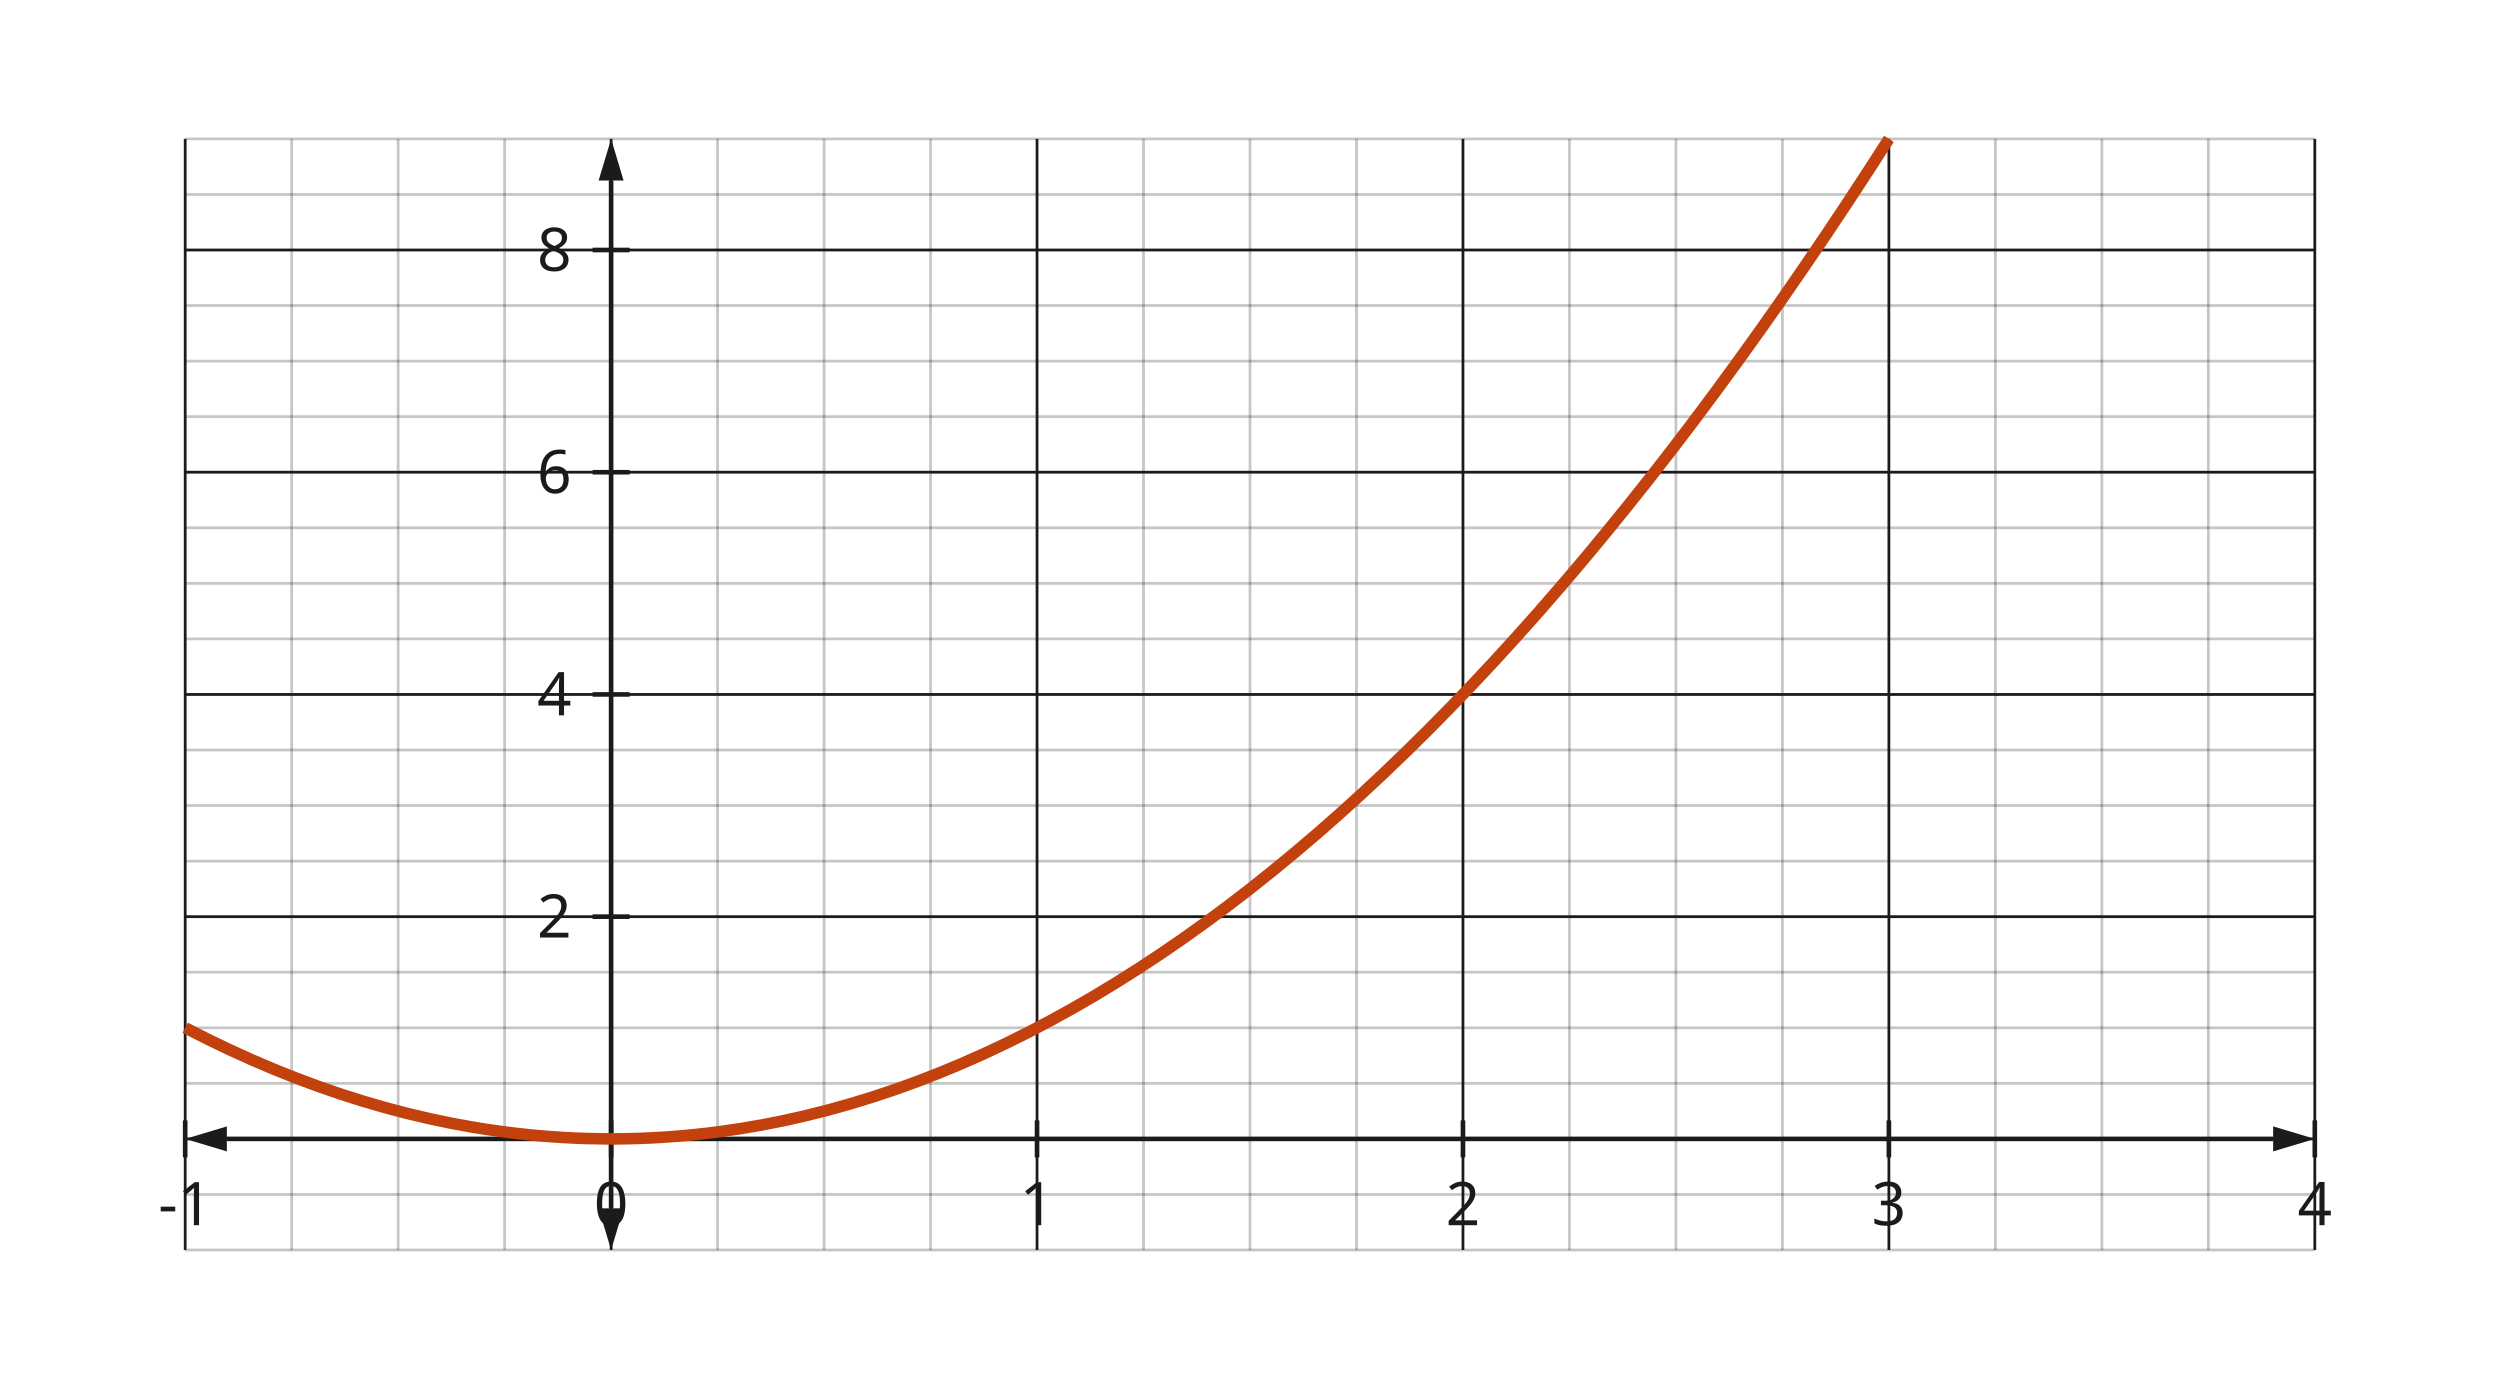
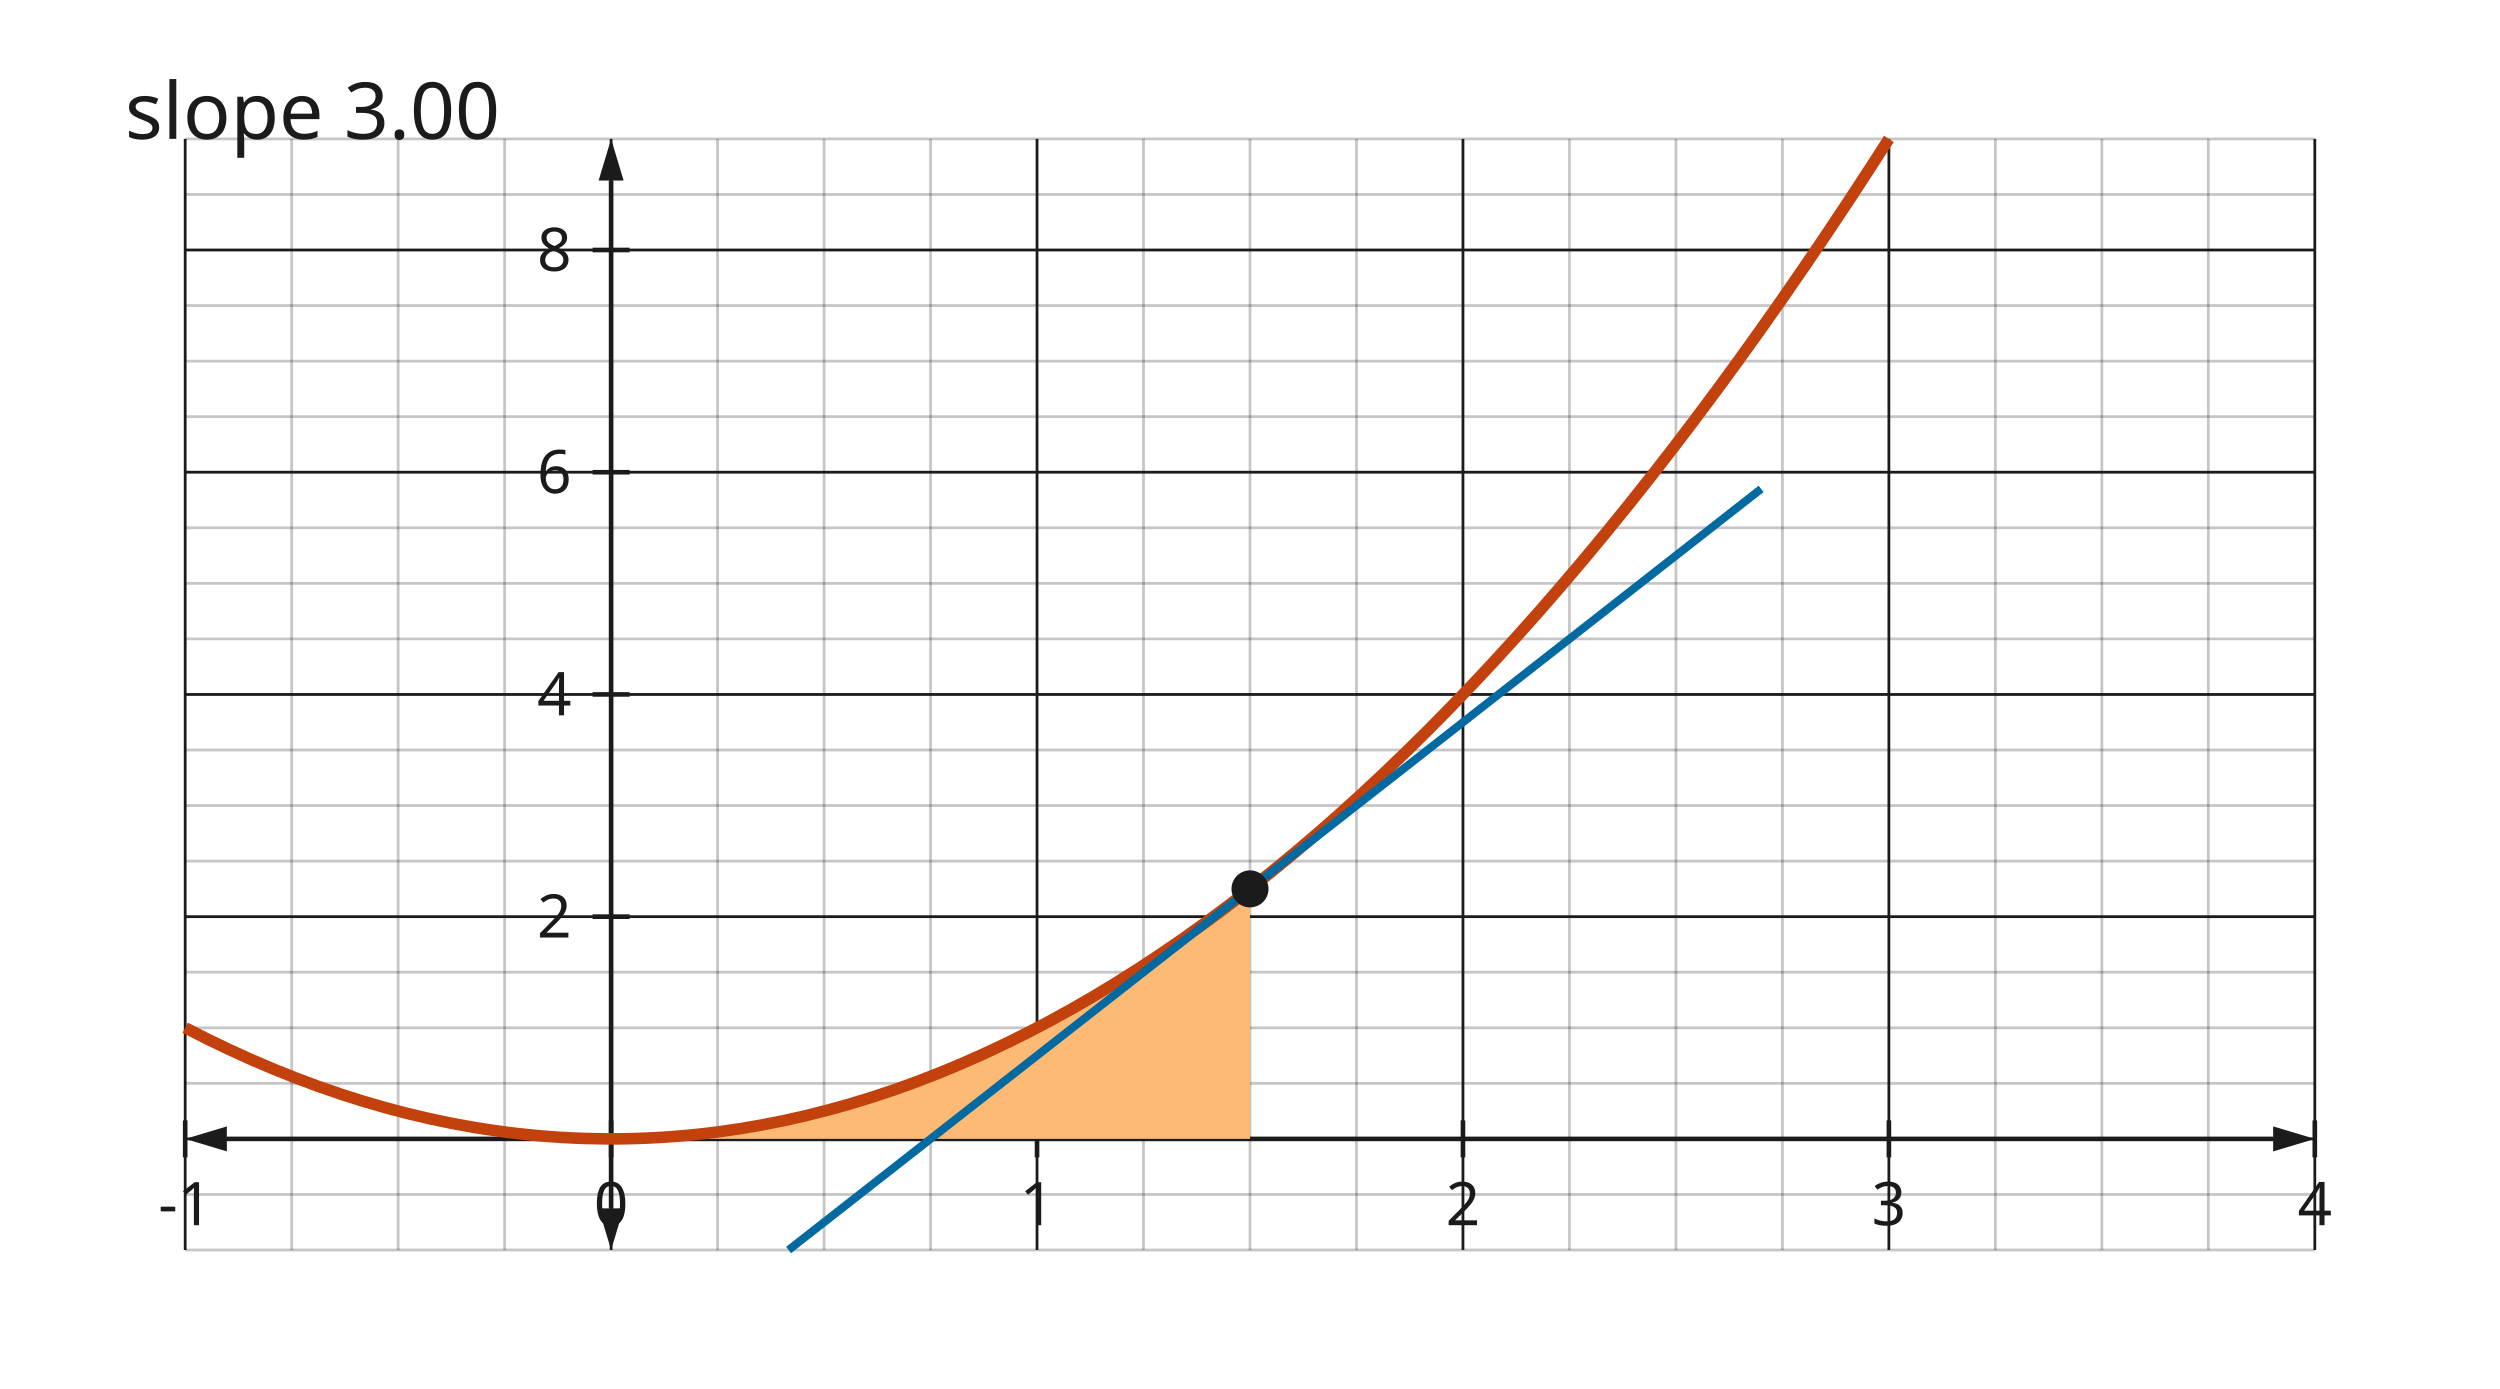
<svg xmlns="http://www.w3.org/2000/svg" viewBox="0 0 1080 600">
  <path data-mark="tangent/grid/minors/x/-0.75" d="M126 540C126 380 126 220 126 60" fill="none" stroke="#1b1b1b" stroke-width="1.2" opacity="0.25" />
  <path data-mark="tangent/grid/minors/x/-0.5" d="M172 540C172 380 172 220 172 60" fill="none" stroke="#1b1b1b" stroke-width="1.2" opacity="0.25" />
  <path data-mark="tangent/grid/minors/x/-0.25" d="M218 540C218 380 218 220 218 60" fill="none" stroke="#1b1b1b" stroke-width="1.2" opacity="0.25" />
  <path data-mark="tangent/grid/minors/x/0.25" d="M310 540C310 380 310 220 310 60" fill="none" stroke="#1b1b1b" stroke-width="1.2" opacity="0.25" />
  <path data-mark="tangent/grid/minors/x/0.5" d="M356 540C356 380 356 220 356 60" fill="none" stroke="#1b1b1b" stroke-width="1.2" opacity="0.25" />
  <path data-mark="tangent/grid/minors/x/0.75" d="M402 540C402 380 402 220 402 60" fill="none" stroke="#1b1b1b" stroke-width="1.2" opacity="0.25" />
  <path data-mark="tangent/grid/minors/x/1.25" d="M494 540C494 380 494 220 494 60" fill="none" stroke="#1b1b1b" stroke-width="1.2" opacity="0.25" />
  <path data-mark="tangent/grid/minors/x/1.5" d="M540 540C540 380 540 220 540 60" fill="none" stroke="#1b1b1b" stroke-width="1.2" opacity="0.25" />
  <path data-mark="tangent/grid/minors/x/1.75" d="M586 540C586 380 586 220 586 60" fill="none" stroke="#1b1b1b" stroke-width="1.2" opacity="0.25" />
  <path data-mark="tangent/grid/minors/x/2.25" d="M678 540C678 380 678 220 678 60" fill="none" stroke="#1b1b1b" stroke-width="1.2" opacity="0.25" />
  <path data-mark="tangent/grid/minors/x/2.5" d="M724 540C724 380 724 220 724 60" fill="none" stroke="#1b1b1b" stroke-width="1.2" opacity="0.25" />
  <path data-mark="tangent/grid/minors/x/2.75" d="M770 540C770 380 770 220 770 60" fill="none" stroke="#1b1b1b" stroke-width="1.2" opacity="0.25" />
  <path data-mark="tangent/grid/minors/x/3.25" d="M862 540C862 380 862 220 862 60" fill="none" stroke="#1b1b1b" stroke-width="1.2" opacity="0.25" />
  <path data-mark="tangent/grid/minors/x/3.5" d="M908 540C908 380 908 220 908 60" fill="none" stroke="#1b1b1b" stroke-width="1.2" opacity="0.25" />
  <path data-mark="tangent/grid/minors/x/3.75" d="M954 540C954 380 954 220 954 60" fill="none" stroke="#1b1b1b" stroke-width="1.2" opacity="0.25" />
  <path data-mark="tangent/grid/minors/y/-1" d="M80 540C386.667 540 693.333 540 1000 540" fill="none" stroke="#1b1b1b" stroke-width="1.2" opacity="0.25" />
  <path data-mark="tangent/grid/minors/y/-0.5" d="M80 516C386.667 516 693.333 516 1000 516" fill="none" stroke="#1b1b1b" stroke-width="1.2" opacity="0.25" />
  <path data-mark="tangent/grid/minors/y/0.5" d="M80 468C386.667 468 693.333 468 1000 468" fill="none" stroke="#1b1b1b" stroke-width="1.2" opacity="0.25" />
  <path data-mark="tangent/grid/minors/y/1" d="M80 444C386.667 444 693.333 444 1000 444" fill="none" stroke="#1b1b1b" stroke-width="1.2" opacity="0.25" />
  <path data-mark="tangent/grid/minors/y/1.5" d="M80 420C386.667 420 693.333 420 1000 420" fill="none" stroke="#1b1b1b" stroke-width="1.2" opacity="0.25" />
  <path data-mark="tangent/grid/minors/y/2.5" d="M80 372C386.667 372 693.333 372 1000 372" fill="none" stroke="#1b1b1b" stroke-width="1.2" opacity="0.25" />
  <path data-mark="tangent/grid/minors/y/3" d="M80 348C386.667 348 693.333 348 1000 348" fill="none" stroke="#1b1b1b" stroke-width="1.2" opacity="0.25" />
  <path data-mark="tangent/grid/minors/y/3.5" d="M80 324C386.667 324 693.333 324 1000 324" fill="none" stroke="#1b1b1b" stroke-width="1.2" opacity="0.25" />
  <path data-mark="tangent/grid/minors/y/4.5" d="M80 276C386.667 276 693.333 276 1000 276" fill="none" stroke="#1b1b1b" stroke-width="1.2" opacity="0.25" />
  <path data-mark="tangent/grid/minors/y/5" d="M80 252C386.667 252 693.333 252 1000 252" fill="none" stroke="#1b1b1b" stroke-width="1.2" opacity="0.25" />
  <path data-mark="tangent/grid/minors/y/5.5" d="M80 228C386.667 228 693.333 228 1000 228" fill="none" stroke="#1b1b1b" stroke-width="1.2" opacity="0.25" />
  <path data-mark="tangent/grid/minors/y/6.5" d="M80 180C386.667 180 693.333 180 1000 180" fill="none" stroke="#1b1b1b" stroke-width="1.2" opacity="0.25" />
  <path data-mark="tangent/grid/minors/y/7" d="M80 156C386.667 156 693.333 156 1000 156" fill="none" stroke="#1b1b1b" stroke-width="1.2" opacity="0.25" />
  <path data-mark="tangent/grid/minors/y/7.5" d="M80 132C386.667 132 693.333 132 1000 132" fill="none" stroke="#1b1b1b" stroke-width="1.2" opacity="0.25" />
  <path data-mark="tangent/grid/minors/y/8.5" d="M80 84C386.667 84 693.333 84 1000 84" fill="none" stroke="#1b1b1b" stroke-width="1.2" opacity="0.25" />
  <path data-mark="tangent/grid/minors/y/9" d="M80 60C386.667 60 693.333 60 1000 60" fill="none" stroke="#1b1b1b" stroke-width="1.2" opacity="0.25" />
  <path data-mark="tangent/grid/majors/x/-1" d="M80 540C80 380 80 220 80 60" fill="none" stroke="#1b1b1b" stroke-width="1.2" />
  <path data-mark="tangent/grid/majors/x/0" d="M264 540C264 380 264 220 264 60" fill="none" stroke="#1b1b1b" stroke-width="1.2" />
  <path data-mark="tangent/grid/majors/x/1" d="M448 540C448 380 448 220 448 60" fill="none" stroke="#1b1b1b" stroke-width="1.2" />
  <path data-mark="tangent/grid/majors/x/2" d="M632 540C632 380 632 220 632 60" fill="none" stroke="#1b1b1b" stroke-width="1.2" />
  <path data-mark="tangent/grid/majors/x/3" d="M816 540C816 380 816 220 816 60" fill="none" stroke="#1b1b1b" stroke-width="1.2" />
  <path data-mark="tangent/grid/majors/x/4" d="M1000 540C1000 380 1000 220 1000 60" fill="none" stroke="#1b1b1b" stroke-width="1.2" />
  <path data-mark="tangent/grid/majors/y/0" d="M80 492C386.667 492 693.333 492 1000 492" fill="none" stroke="#1b1b1b" stroke-width="1.2" />
  <path data-mark="tangent/grid/majors/y/2" d="M80 396C386.667 396 693.333 396 1000 396" fill="none" stroke="#1b1b1b" stroke-width="1.2" />
  <path data-mark="tangent/grid/majors/y/4" d="M80 300C386.667 300 693.333 300 1000 300" fill="none" stroke="#1b1b1b" stroke-width="1.2" />
  <path data-mark="tangent/grid/majors/y/6" d="M80 204C386.667 204 693.333 204 1000 204" fill="none" stroke="#1b1b1b" stroke-width="1.2" />
  <path data-mark="tangent/grid/majors/y/8" d="M80 108C386.667 108 693.333 108 1000 108" fill="none" stroke="#1b1b1b" stroke-width="1.2" />
  <path data-mark="tangent/axes/x/line" d="M98 492C392.667 492 687.333 492 982 492" fill="none" stroke="#1b1b1b" stroke-width="2" />
  <path data-mark="tangent/axes/x/tips/low" d="M80 492C86 493.8 92 495.6 98 497.4C98 493.8 98 490.2 98 486.6C92 488.4 86 490.2 80 492Z" fill="#1b1b1b" />
  <path data-mark="tangent/axes/x/tips/high" d="M1000 492C994 490.2 988 488.4 982 486.6C982 490.2 982 493.8 982 497.4C988 495.6 994 493.8 1000 492Z" fill="#1b1b1b" />
  <path data-mark="tangent/axes/x/ticks/-1" d="M80 500C80 494.667 80 489.333 80 484" fill="none" stroke="#1b1b1b" stroke-width="2" />
  <path data-mark="tangent/axes/x/ticks/0" d="M264 500C264 494.667 264 489.333 264 484" fill="none" stroke="#1b1b1b" stroke-width="2" />
  <path data-mark="tangent/axes/x/ticks/1" d="M448 500C448 494.667 448 489.333 448 484" fill="none" stroke="#1b1b1b" stroke-width="2" />
  <path data-mark="tangent/axes/x/ticks/2" d="M632 500C632 494.667 632 489.333 632 484" fill="none" stroke="#1b1b1b" stroke-width="2" />
  <path data-mark="tangent/axes/x/ticks/3" d="M816 500C816 494.667 816 489.333 816 484" fill="none" stroke="#1b1b1b" stroke-width="2" />
  <path data-mark="tangent/axes/x/ticks/4" d="M1000 500C1000 494.667 1000 489.333 1000 484" fill="none" stroke="#1b1b1b" stroke-width="2" />
  <text data-mark="tangent/axes/x/labels/-1" x="80" y="509.1" font-family="sans-serif" font-size="26" fill="#1b1b1b" text-anchor="middle" dominant-baseline="hanging">-1</text>
  <text data-mark="tangent/axes/x/labels/0" x="264" y="509.1" font-family="sans-serif" font-size="26" fill="#1b1b1b" text-anchor="middle" dominant-baseline="hanging">0</text>
  <text data-mark="tangent/axes/x/labels/1" x="448" y="509.1" font-family="sans-serif" font-size="26" fill="#1b1b1b" text-anchor="middle" dominant-baseline="hanging">1</text>
  <text data-mark="tangent/axes/x/labels/2" x="632" y="509.1" font-family="sans-serif" font-size="26" fill="#1b1b1b" text-anchor="middle" dominant-baseline="hanging">2</text>
  <text data-mark="tangent/axes/x/labels/3" x="816" y="509.1" font-family="sans-serif" font-size="26" fill="#1b1b1b" text-anchor="middle" dominant-baseline="hanging">3</text>
  <text data-mark="tangent/axes/x/labels/4" x="1000" y="509.1" font-family="sans-serif" font-size="26" fill="#1b1b1b" text-anchor="middle" dominant-baseline="hanging">4</text>
  <path data-mark="tangent/axes/y/line" d="M264 522C264 374 264 226 264 78" fill="none" stroke="#1b1b1b" stroke-width="2" />
  <path data-mark="tangent/axes/y/tips/low" d="M264 540C265.8 534 267.6 528 269.4 522C265.8 522 262.2 522 258.6 522C260.4 528 262.2 534 264 540Z" fill="#1b1b1b" />
  <path data-mark="tangent/axes/y/tips/high" d="M264 60C262.2 66 260.4 72 258.6 78C262.2 78 265.8 78 269.4 78C267.6 72 265.8 66 264 60Z" fill="#1b1b1b" />
  <path data-mark="tangent/axes/y/ticks/0" d="M256 492C261.333 492 266.667 492 272 492" fill="none" stroke="#1b1b1b" stroke-width="2" />
  <path data-mark="tangent/axes/y/ticks/2" d="M256 396C261.333 396 266.667 396 272 396" fill="none" stroke="#1b1b1b" stroke-width="2" />
  <path data-mark="tangent/axes/y/ticks/4" d="M256 300C261.333 300 266.667 300 272 300" fill="none" stroke="#1b1b1b" stroke-width="2" />
  <path data-mark="tangent/axes/y/ticks/6" d="M256 204C261.333 204 266.667 204 272 204" fill="none" stroke="#1b1b1b" stroke-width="2" />
  <path data-mark="tangent/axes/y/ticks/8" d="M256 108C261.333 108 266.667 108 272 108" fill="none" stroke="#1b1b1b" stroke-width="2" />
  <text data-mark="tangent/axes/y/labels/2" x="246.9" y="396" font-family="sans-serif" font-size="26" fill="#1b1b1b" text-anchor="end" dominant-baseline="middle">2</text>
  <text data-mark="tangent/axes/y/labels/4" x="246.9" y="300" font-family="sans-serif" font-size="26" fill="#1b1b1b" text-anchor="end" dominant-baseline="middle">4</text>
  <text data-mark="tangent/axes/y/labels/6" x="246.9" y="204" font-family="sans-serif" font-size="26" fill="#1b1b1b" text-anchor="end" dominant-baseline="middle">6</text>
  <text data-mark="tangent/axes/y/labels/8" x="246.9" y="108" font-family="sans-serif" font-size="26" fill="#1b1b1b" text-anchor="end" dominant-baseline="middle">8</text>
+   <path data-mark="tangent/area" d="M264 492C264.958 492 265.917 491.996 266.875 491.988C267.833 491.98 268.792 491.969 269.75 491.953C270.708 491.938 271.667 491.918 272.625 491.895C273.583 491.871 274.542 491.844 275.5 491.813C276.458 491.781 277.417 491.746 278.375 491.707C279.333 491.668 280.292 491.625 281.25 491.578C282.208 491.531 283.167 491.48 284.125 491.426C285.083 491.371 286.042 491.313 287 491.25C287.958 491.188 288.917 491.121 289.875 491.051C290.833 490.98 291.792 490.906 292.75 490.828C293.708 490.75 294.667 490.668 295.625 490.582C296.583 490.496 297.542 490.406 298.5 490.313C299.458 490.219 300.417 490.121 301.375 490.02C302.333 489.918 303.292 489.813 304.25 489.703C305.208 489.594 306.167 489.48 307.125 489.363C308.083 489.246 309.042 489.125 310 489C310.958 488.875 311.917 488.746 312.875 488.613C313.833 488.48 314.792 488.344 315.75 488.203C316.708 488.063 317.667 487.918 318.625 487.77C319.583 487.621 320.542 487.469 321.5 487.313C322.458 487.156 323.417 486.996 324.375 486.832C325.333 486.668 326.292 486.5 327.25 486.328C328.208 486.156 329.167 485.98 330.125 485.801C331.083 485.621 332.042 485.438 333 485.25C333.958 485.063 334.917 484.871 335.875 484.676C336.833 484.48 337.792 484.281 338.75 484.078C339.708 483.875 340.667 483.668 341.625 483.457C342.583 483.246 343.542 483.031 344.5 482.813C345.458 482.594 346.417 482.371 347.375 482.145C348.333 481.918 349.292 481.688 350.25 481.453C351.208 481.219 352.167 480.98 353.125 480.738C354.083 480.496 355.042 480.25 356 480C356.958 479.75 357.917 479.496 358.875 479.238C359.833 478.98 360.792 478.719 361.75 478.453C362.708 478.188 363.667 477.918 364.625 477.645C365.583 477.371 366.542 477.094 367.5 476.813C368.458 476.531 369.417 476.246 370.375 475.957C371.333 475.668 372.292 475.375 373.25 475.078C374.208 474.781 375.167 474.48 376.125 474.176C377.083 473.871 378.042 473.563 379 473.25C379.958 472.938 380.917 472.621 381.875 472.301C382.833 471.98 383.792 471.656 384.75 471.328C385.708 471 386.667 470.668 387.625 470.332C388.583 469.996 389.542 469.656 390.5 469.313C391.458 468.969 392.417 468.621 393.375 468.27C394.333 467.918 395.292 467.563 396.25 467.203C397.208 466.844 398.167 466.48 399.125 466.113C400.083 465.746 401.042 465.375 402 465C402.958 464.625 403.917 464.246 404.875 463.863C405.833 463.48 406.792 463.094 407.75 462.703C408.708 462.313 409.667 461.918 410.625 461.52C411.583 461.121 412.542 460.719 413.5 460.313C414.458 459.906 415.417 459.496 416.375 459.082C417.333 458.668 418.292 458.25 419.25 457.828C420.208 457.406 421.167 456.98 422.125 456.551C423.083 456.121 424.042 455.688 425 455.25C425.958 454.813 426.917 454.371 427.875 453.926C428.833 453.48 429.792 453.031 430.75 452.578C431.708 452.125 432.667 451.668 433.625 451.207C434.583 450.746 435.542 450.281 436.5 449.813C437.458 449.344 438.417 448.871 439.375 448.395C440.333 447.918 441.292 447.438 442.25 446.953C443.208 446.469 444.167 445.98 445.125 445.488C446.083 444.996 447.042 444.5 448 444C448.958 443.5 449.917 442.996 450.875 442.488C451.833 441.98 452.792 441.469 453.75 440.953C454.708 440.438 455.667 439.918 456.625 439.395C457.583 438.871 458.542 438.344 459.5 437.813C460.458 437.281 461.417 436.746 462.375 436.207C463.333 435.668 464.292 435.125 465.25 434.578C466.208 434.031 467.167 433.48 468.125 432.926C469.083 432.371 470.042 431.813 471 431.25C471.958 430.688 472.917 430.121 473.875 429.551C474.833 428.98 475.792 428.406 476.75 427.828C477.708 427.25 478.667 426.668 479.625 426.082C480.583 425.496 481.542 424.906 482.5 424.313C483.458 423.719 484.417 423.121 485.375 422.52C486.333 421.918 487.292 421.313 488.25 420.703C489.208 420.094 490.167 419.48 491.125 418.863C492.083 418.246 493.042 417.625 494 417C494.958 416.375 495.917 415.746 496.875 415.113C497.833 414.48 498.792 413.844 499.75 413.203C500.708 412.563 501.667 411.918 502.625 411.27C503.583 410.621 504.542 409.969 505.5 409.313C506.458 408.656 507.417 407.996 508.375 407.332C509.333 406.668 510.292 406 511.25 405.328C512.208 404.656 513.167 403.98 514.125 403.301C515.083 402.621 516.042 401.938 517 401.25C517.958 400.563 518.917 399.871 519.875 399.176C520.833 398.48 521.792 397.781 522.75 397.078C523.708 396.375 524.667 395.668 525.625 394.957C526.583 394.246 527.542 393.531 528.5 392.813C529.458 392.094 530.417 391.371 531.375 390.645C532.333 389.918 533.292 389.188 534.25 388.453C535.208 387.719 536.167 386.98 537.125 386.238C538.083 385.496 539.042 384.75 540 384C540 420 540 456 540 492C448 492 356 492 264 492C264 492 264 492 264 492Z" fill="#fdba74" />
  <path data-mark="tangent/curve" d="M80 444C83.194 445.667 86.389 447.29 89.583 448.87C92.778 450.45 95.972 451.986 99.167 453.479C102.361 454.972 105.556 456.422 108.75 457.828C111.944 459.234 115.139 460.597 118.333 461.917C121.528 463.236 124.722 464.512 127.917 465.745C131.111 466.977 134.306 468.167 137.5 469.313C140.694 470.458 143.889 471.561 147.083 472.62C150.278 473.679 153.472 474.694 156.667 475.667C159.861 476.639 163.056 477.568 166.25 478.453C169.444 479.339 172.639 480.181 175.833 480.979C179.028 481.778 182.222 482.533 185.417 483.245C188.611 483.957 191.806 484.625 195 485.25C198.194 485.875 201.389 486.457 204.583 486.995C207.778 487.533 210.972 488.028 214.167 488.479C217.361 488.931 220.556 489.339 223.75 489.703C226.944 490.068 230.139 490.389 233.333 490.667C236.528 490.944 239.722 491.179 242.917 491.37C246.111 491.561 249.306 491.708 252.5 491.813C255.694 491.917 258.889 491.977 262.083 491.995C265.278 492.012 268.472 491.986 271.667 491.917C274.861 491.847 278.056 491.734 281.25 491.578C284.444 491.422 287.639 491.222 290.833 490.979C294.028 490.736 297.222 490.45 300.417 490.12C303.611 489.79 306.806 489.417 310 489C313.194 488.583 316.389 488.123 319.583 487.62C322.778 487.116 325.972 486.569 329.167 485.979C332.361 485.389 335.556 484.755 338.75 484.078C341.944 483.401 345.139 482.681 348.333 481.917C351.528 481.153 354.722 480.345 357.917 479.495C361.111 478.644 364.306 477.75 367.5 476.813C370.694 475.875 373.889 474.894 377.083 473.87C380.278 472.845 383.472 471.778 386.667 470.667C389.861 469.556 393.056 468.401 396.25 467.203C399.444 466.005 402.639 464.764 405.833 463.479C409.028 462.194 412.222 460.866 415.417 459.495C418.611 458.123 421.806 456.708 425 455.25C428.194 453.792 431.389 452.29 434.583 450.745C437.778 449.2 440.972 447.611 444.167 445.979C447.361 444.347 450.556 442.672 453.75 440.953C456.944 439.234 460.139 437.472 463.333 435.667C466.528 433.861 469.722 432.012 472.917 430.12C476.111 428.227 479.306 426.292 482.5 424.313C485.694 422.333 488.889 420.311 492.083 418.245C495.278 416.179 498.472 414.069 501.667 411.917C504.861 409.764 508.056 407.568 511.25 405.328C514.444 403.089 517.639 400.806 520.833 398.479C524.028 396.153 527.222 393.783 530.417 391.37C533.611 388.957 536.806 386.5 540 384C543.194 381.5 546.389 378.957 549.583 376.37C552.778 373.783 555.972 371.153 559.167 368.479C562.361 365.806 565.556 363.089 568.75 360.328C571.944 357.568 575.139 354.764 578.333 351.917C581.528 349.069 584.722 346.179 587.917 343.245C591.111 340.311 594.306 337.333 597.5 334.313C600.694 331.292 603.889 328.227 607.083 325.12C610.278 322.012 613.472 318.861 616.667 315.667C619.861 312.472 623.056 309.234 626.25 305.953C629.444 302.672 632.639 299.347 635.833 295.979C639.028 292.611 642.222 289.2 645.417 285.745C648.611 282.29 651.806 278.792 655 275.25C658.194 271.708 661.389 268.123 664.583 264.495C667.778 260.866 670.972 257.194 674.167 253.479C677.361 249.764 680.556 246.005 683.75 242.203C686.944 238.401 690.139 234.556 693.333 230.667C696.528 226.778 699.722 222.845 702.917 218.87C706.111 214.894 709.306 210.875 712.5 206.813C715.694 202.75 718.889 198.644 722.083 194.495C725.278 190.345 728.472 186.153 731.667 181.917C734.861 177.681 738.056 173.401 741.25 169.078C744.444 164.755 747.639 160.389 750.833 155.979C754.028 151.569 757.222 147.116 760.417 142.62C763.611 138.123 766.806 133.583 770 129C773.194 124.417 776.389 119.79 779.583 115.12C782.778 110.45 785.972 105.736 789.167 100.979C792.361 96.222 795.556 91.422 798.75 86.578C801.944 81.734 805.139 76.839 808.333 71.917C810.889 67.979 813.444 63.972 816 60" fill="none" stroke="#c2410c" stroke-width="5" />
+   <path data-mark="tangent/tangent" d="M340.667 540C480.711 430.4 620.756 320.8 760.8 211.2" fill="none" stroke="#0369a1" stroke-width="3.5" />
+   <path data-mark="tangent/point/disc" d="M548 384C548 379.582 544.418 376 540 376C535.582 376 532 379.582 532 384C532 388.418 535.582 392 540 392C544.418 392 548 388.418 548 384Z" fill="#1b1b1b" />
+   <text data-mark="tangent/reading" x="54" y="60" font-family="sans-serif" font-size="34" fill="#1b1b1b">slope 3.00</text>
</svg>
